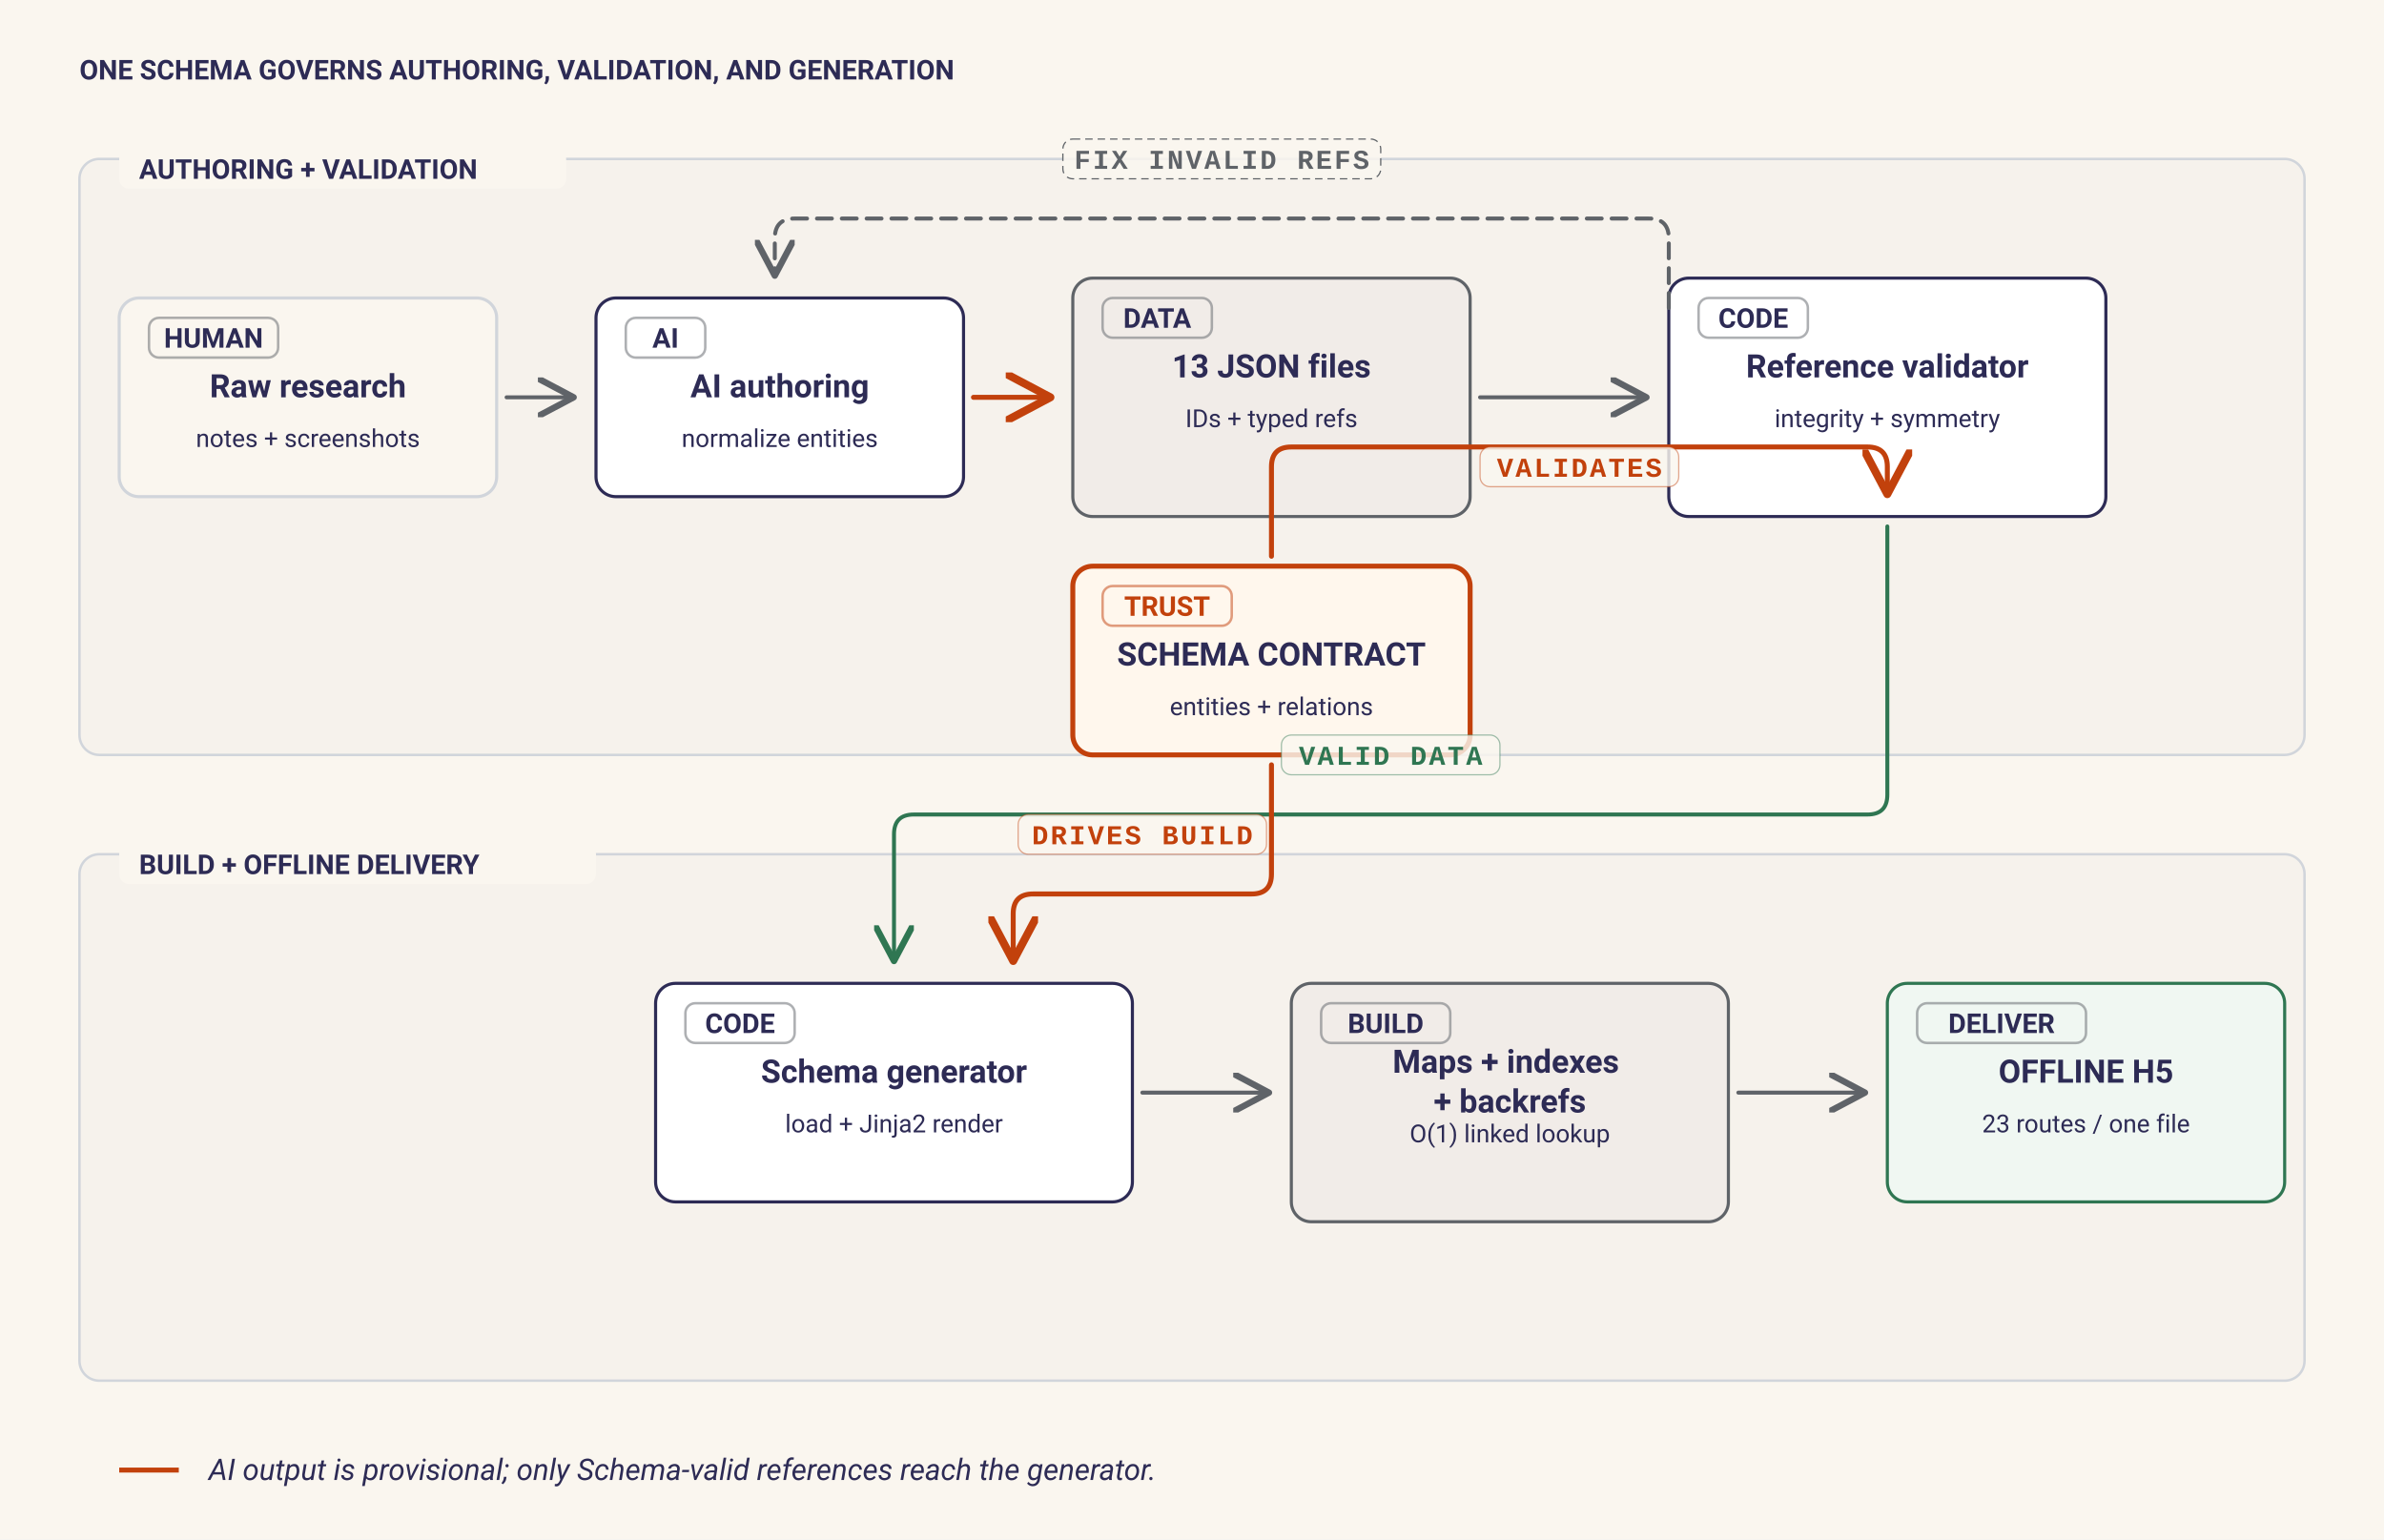
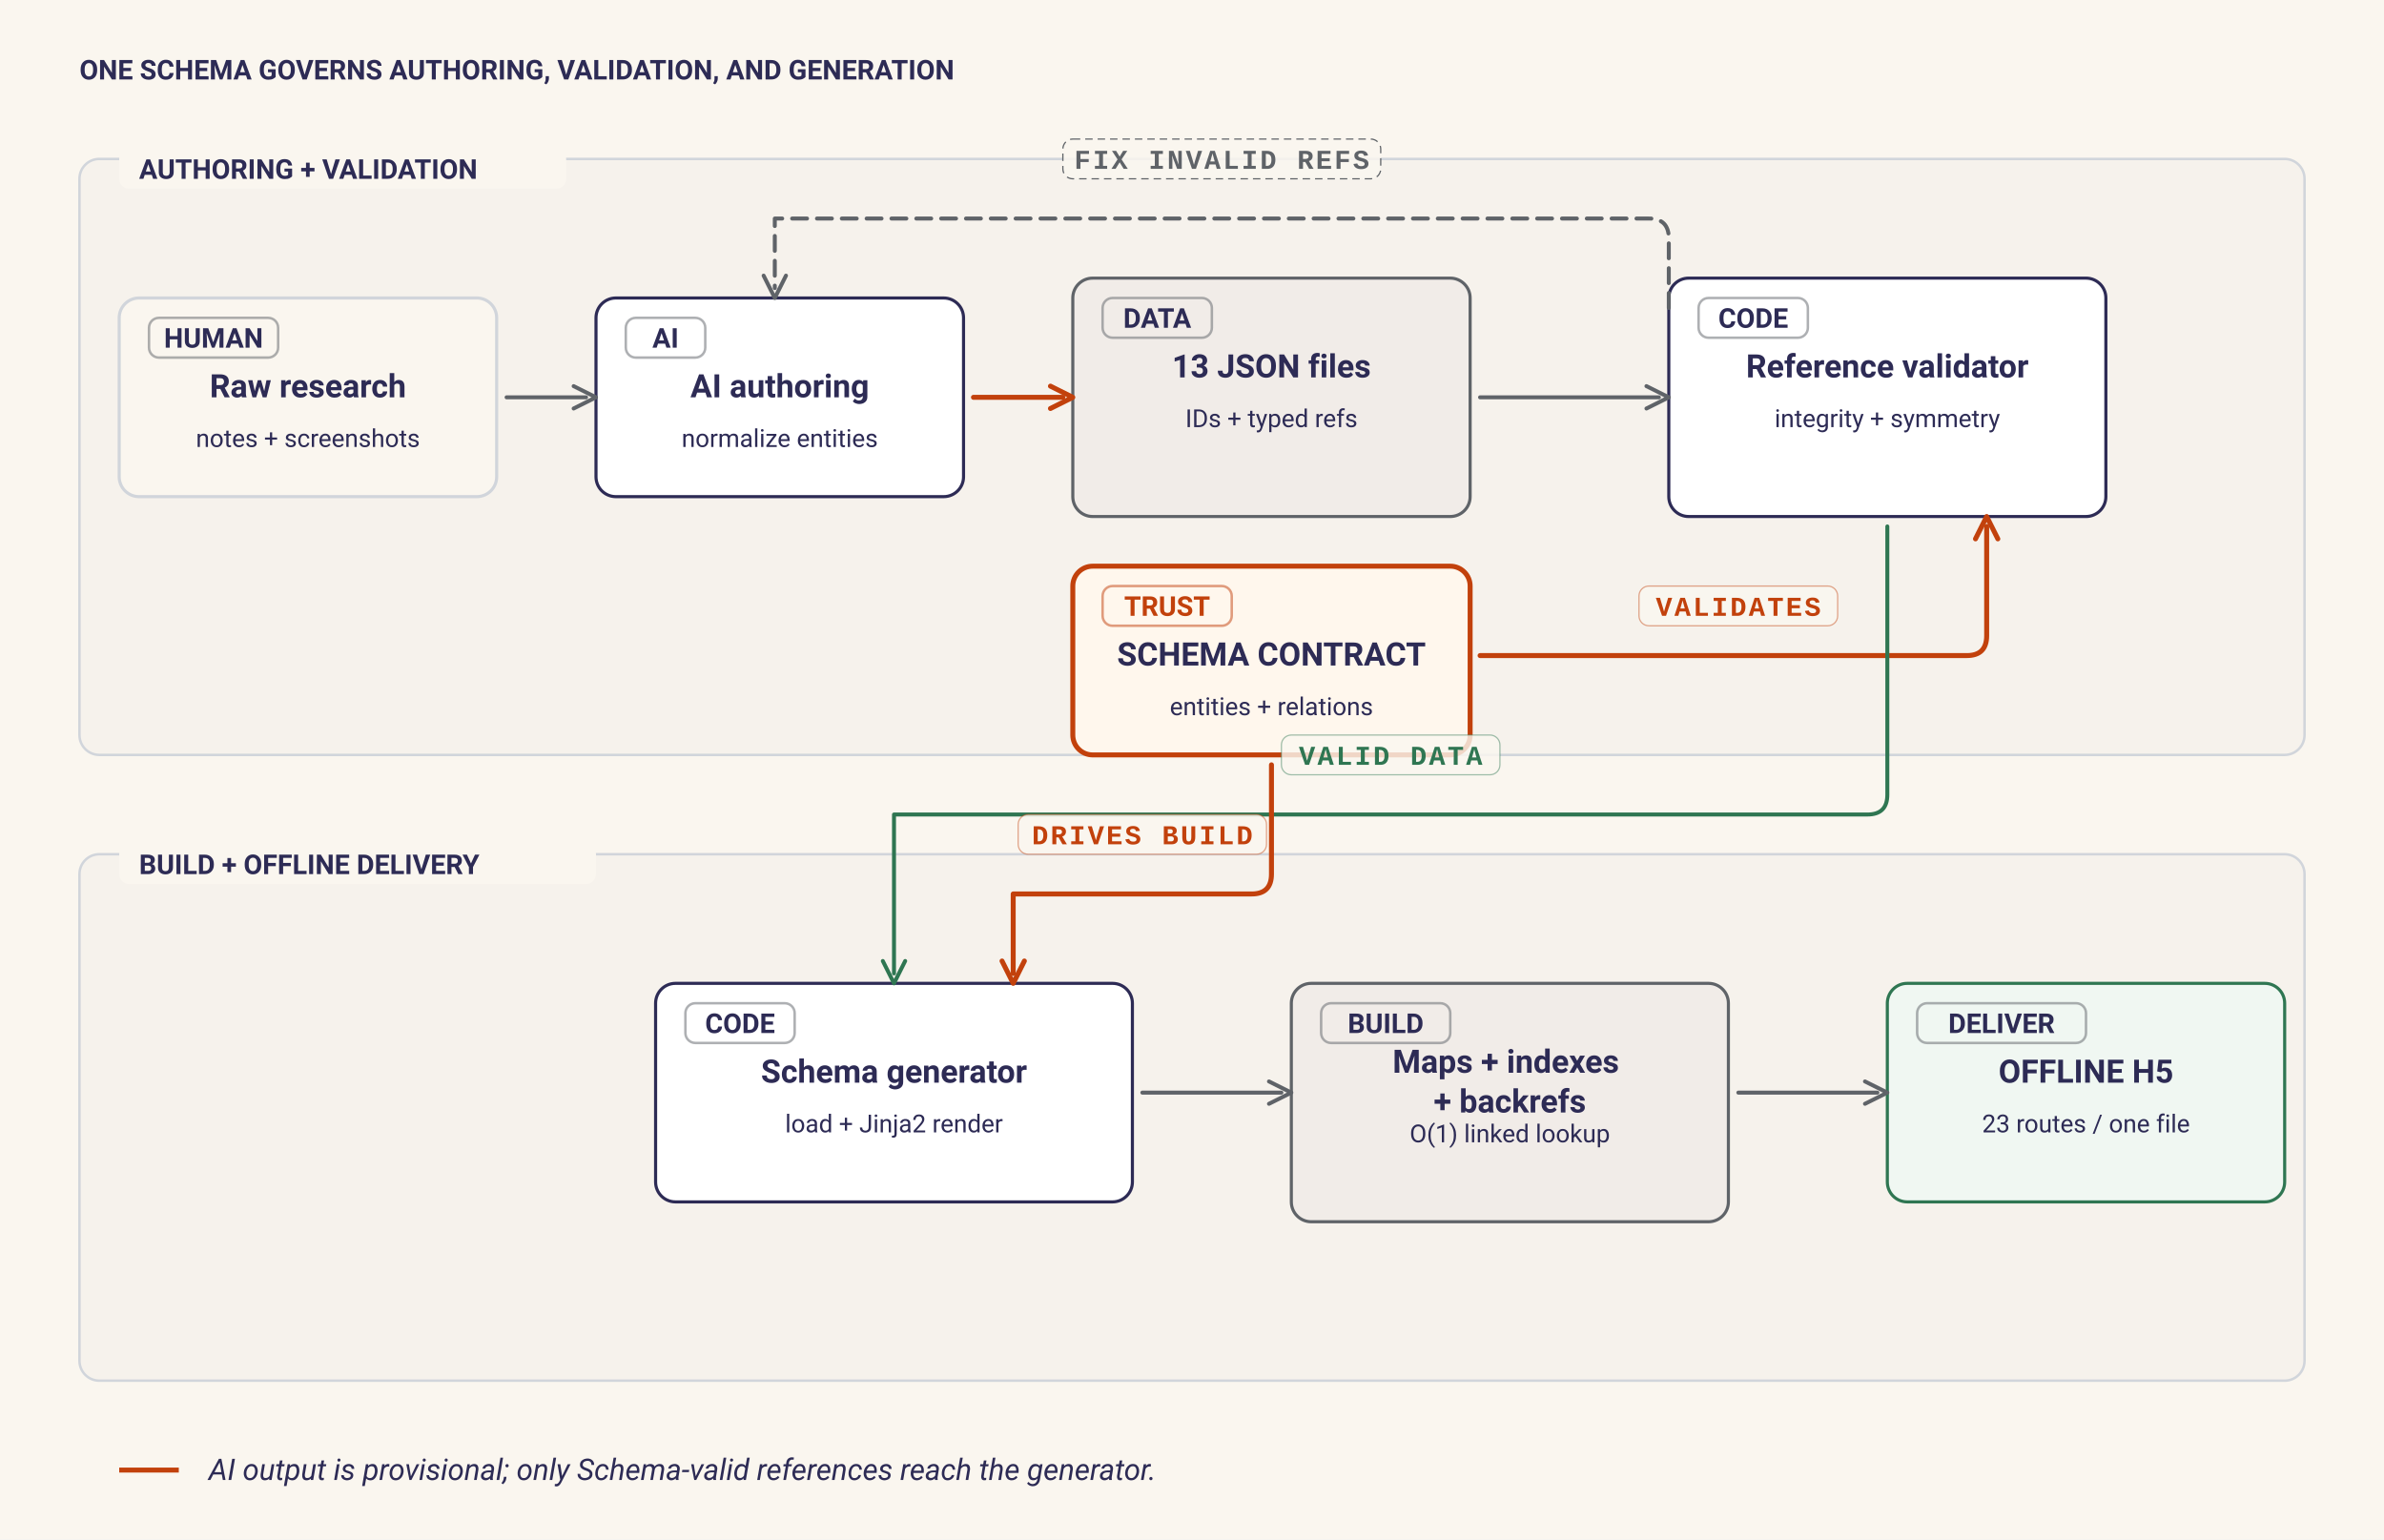
<svg xmlns="http://www.w3.org/2000/svg" class="editorial-diagram editorial-diagram-raw-to-guide diagram-typography-standard" viewBox="0 0 960 620" width="100%" role="img" aria-labelledby="raw-to-guide-title raw-to-guide-desc" preserveAspectRatio="xMidYMid meet">
  <defs>
    <marker id="raw-to-guide-arrow-default" markerWidth="10" markerHeight="10" refX="9" refY="5" orient="auto-start-reverse">
      <path d="M0.5,0.5 L9,5 L0.5,9.5" fill="none" stroke="#5f6368" stroke-width="1.6" stroke-linecap="round" stroke-linejoin="round" />
    </marker>
    <marker id="raw-to-guide-arrow-accent" markerWidth="10" markerHeight="10" refX="9" refY="5" orient="auto-start-reverse">
      <path d="M0.5,0.5 L9,5 L0.5,9.5" fill="none" stroke="#c2410c" stroke-width="1.6" stroke-linecap="round" stroke-linejoin="round" />
    </marker>
    <marker id="raw-to-guide-arrow-success" markerWidth="10" markerHeight="10" refX="9" refY="5" orient="auto-start-reverse">
      <path d="M0.5,0.5 L9,5 L0.5,9.5" fill="none" stroke="#2f7652" stroke-width="1.6" stroke-linecap="round" stroke-linejoin="round" />
    </marker>
    <marker id="raw-to-guide-arrow-danger" markerWidth="10" markerHeight="10" refX="9" refY="5" orient="auto-start-reverse">
      <path d="M0.5,0.5 L9,5 L0.5,9.5" fill="none" stroke="#a34444" stroke-width="1.6" stroke-linecap="round" stroke-linejoin="round" />
    </marker>
  </defs>
  <style>
.editorial-diagram text{font-family:-apple-system,BlinkMacSystemFont,'Segoe UI',Roboto,'Noto Sans SC',sans-serif;fill:#2d2b55;letter-spacing:0}
.zone&gt;rect:first-child{fill:#2d2b55;fill-opacity:.018;stroke:#d1d5db;stroke-width:1}
.zone-label-mask{fill:#faf6ef}
.connector-label rect{fill:#faf6ef;fill-opacity:.82}
.zone-label,.node-tag,.connector-label text,.label-eyebrow{font-family:'SFMono-Regular',Consolas,'Liberation Mono','Noto Sans Mono CJK SC',monospace;font-size:11px;font-weight:600;letter-spacing:.08em;fill:#5f6368}
.lane rect{fill:#faf6ef;stroke:#e5e7eb;stroke-width:1}.lane-tinted rect{fill:#2d2b55;fill-opacity:.018}
.lane line{stroke:#d1d5db;stroke-width:1}.lane-label{font-family:'SFMono-Regular',Consolas,'Liberation Mono','Noto Sans Mono CJK SC',monospace;font-size:11px;font-weight:600;fill:#5f6368;letter-spacing:.06em}
.connector{fill:none;stroke:#5f6368;stroke-width:1.6;stroke-linejoin:round;stroke-linecap:round}
.connector-accent{stroke:#c2410c;stroke-width:2}
.connector-success{stroke:#2f7652}.connector-danger{stroke:#a34444}
.connector-dashed{stroke-dasharray:6 4}
.node-mask,.decision-mask{fill:#faf6ef;stroke:none}
.node-box{fill:#ffffff;stroke:#2d2b55;stroke-width:1.25}
.node-muted .node-box{fill:#faf6ef;stroke:#d1d5db}
.node-store .node-box{fill:#2d2b55;fill-opacity:.045;stroke:#5f6368}
.node-optional .node-box{fill:#faf6ef;stroke:#d1d5db;stroke-dasharray:6 4}
.node-focal .node-box{fill:#fff7ed;stroke:#c2410c;stroke-width:2}
.node-success .node-box{fill:#f0f7f2;stroke:#2f7652}
.node-danger .node-box{fill:#fdf2f2;stroke:#a34444}
.node-tag-box{fill:none;stroke:#5f6368;stroke-opacity:.5}
.node-focal .node-tag-box{stroke:#c2410c}.node-focal .node-tag{fill:#c2410c}
.node-title,.decision-title{font-size:13px;font-weight:650}
.node-subtitle,.decision-subtitle{font-family:'SFMono-Regular',Consolas,'Liberation Mono','Noto Sans Mono CJK SC',monospace;font-size:10px;fill:#5f6368}
.decision-box{fill:#ffffff;stroke:#2d2b55;stroke-width:1.25}
.decision-focal .decision-box{fill:#fff7ed;stroke:#c2410c;stroke-width:2}
.connector-label rect{stroke:#e5e7eb;stroke-width:.5}
.connector-label-accent rect{stroke:#c2410c;stroke-opacity:.45}.connector-label-accent text{fill:#c2410c}
.connector-label-success rect{stroke:#2f7652;stroke-opacity:.45}.connector-label-success text{fill:#2f7652}
.connector-label-danger rect{stroke:#a34444;stroke-opacity:.45}.connector-label-danger text{fill:#a34444}
.connector-label-dashed rect{stroke:#5f6368;stroke-dasharray:3 2}.connector-label-dashed text{fill:#5f6368}
.annotation line{stroke:#c2410c;stroke-width:2}.annotation text{font-size:12px;font-style:italic}
.label-metric{font-family:'SFMono-Regular',Consolas,'Liberation Mono','Noto Sans Mono CJK SC',monospace;font-size:12px;font-weight:600;fill:#c2410c}
.step-header rect{fill:#2d2b55;fill-opacity:.1}.step-header text{font-family:'SFMono-Regular',Consolas,'Liberation Mono','Noto Sans Mono CJK SC',monospace;font-size:11px;font-weight:600;fill:#5f6368}
.step-header .step-label{letter-spacing:.06em}.step-focal rect{fill:#f97316;fill-opacity:.16}.step-focal text{fill:#c2410c}
.diagram-typography-expanded .zone-label,.diagram-typography-expanded .node-tag,.diagram-typography-expanded .connector-label text,.diagram-typography-expanded .label-eyebrow{font-size:12px}
.diagram-typography-expanded .node-title,.diagram-typography-expanded .decision-title{font-size:14px}
.diagram-typography-expanded .node-subtitle,.diagram-typography-expanded .decision-subtitle{font-size:10px}
.diagram-typography-expanded .annotation text{font-size:13px}
</style>
  <rect width="960" height="620" fill="#faf6ef" />
  <g class="zone">
    <rect x="32" y="64" width="896" height="240" rx="8" />
    <rect class="zone-label-mask" x="48" y="60" width="180" height="16" rx="4" />
    <text class="zone-label" x="56" y="72">AUTHORING + VALIDATION</text>
  </g>
  <g class="zone">
    <rect x="32" y="344" width="896" height="212" rx="8" />
    <rect class="zone-label-mask" x="48" y="340" width="192" height="16" rx="4" />
    <text class="zone-label" x="56" y="352">BUILD + OFFLINE DELIVERY</text>
  </g>
  <g class="node node-muted">
    <rect class="node-mask" x="48" y="120" width="152" height="80" rx="8" />
    <rect class="node-box" x="48" y="120" width="152" height="80" rx="8" />
    <rect class="node-tag-box" x="60" y="128" width="52" height="16" rx="4" />
    <text class="node-tag" x="86" y="140" text-anchor="middle">HUMAN</text>
    <text class="node-title" text-anchor="middle">
      <tspan x="124" y="160">Raw research</tspan>
    </text>
    <text class="node-subtitle" text-anchor="middle">
      <tspan x="124" y="180">notes + screenshots</tspan>
    </text>
  </g>
  <g class="node node-default">
    <rect class="node-mask" x="240" y="120" width="148" height="80" rx="8" />
    <rect class="node-box" x="240" y="120" width="148" height="80" rx="8" />
    <rect class="node-tag-box" x="252" y="128" width="32" height="16" rx="4" />
    <text class="node-tag" x="268" y="140" text-anchor="middle">AI</text>
    <text class="node-title" text-anchor="middle">
      <tspan x="314" y="160">AI authoring</tspan>
    </text>
    <text class="node-subtitle" text-anchor="middle">
      <tspan x="314" y="180">normalize entities</tspan>
    </text>
  </g>
  <g class="node node-store">
    <rect class="node-mask" x="432" y="112" width="160" height="96" rx="8" />
    <rect class="node-box" x="432" y="112" width="160" height="96" rx="8" />
    <rect class="node-tag-box" x="444" y="120" width="44" height="16" rx="4" />
    <text class="node-tag" x="466" y="132" text-anchor="middle">DATA</text>
    <text class="node-title" text-anchor="middle">
      <tspan x="512" y="152">13 JSON files</tspan>
    </text>
    <text class="node-subtitle" text-anchor="middle">
      <tspan x="512" y="172">IDs + typed refs</tspan>
    </text>
  </g>
  <g class="node node-default">
    <rect class="node-mask" x="672" y="112" width="176" height="96" rx="8" />
    <rect class="node-box" x="672" y="112" width="176" height="96" rx="8" />
    <rect class="node-tag-box" x="684" y="120" width="44" height="16" rx="4" />
    <text class="node-tag" x="706" y="132" text-anchor="middle">CODE</text>
    <text class="node-title" text-anchor="middle">
      <tspan x="760" y="152">Reference validator</tspan>
    </text>
    <text class="node-subtitle" text-anchor="middle">
      <tspan x="760" y="172">integrity + symmetry</tspan>
    </text>
  </g>
  <g class="node node-focal">
    <rect class="node-mask" x="432" y="228" width="160" height="76" rx="8" />
    <rect class="node-box" x="432" y="228" width="160" height="76" rx="8" />
    <rect class="node-tag-box" x="444" y="236" width="52" height="16" rx="4" />
    <text class="node-tag" x="470" y="248" text-anchor="middle">TRUST</text>
    <text class="node-title" text-anchor="middle">
      <tspan x="512" y="268">SCHEMA CONTRACT</tspan>
    </text>
    <text class="node-subtitle" text-anchor="middle">
      <tspan x="512" y="288">entities + relations</tspan>
    </text>
  </g>
  <g class="node node-default">
    <rect class="node-mask" x="264" y="396" width="192" height="88" rx="8" />
    <rect class="node-box" x="264" y="396" width="192" height="88" rx="8" />
    <rect class="node-tag-box" x="276" y="404" width="44" height="16" rx="4" />
    <text class="node-tag" x="298" y="416" text-anchor="middle">CODE</text>
    <text class="node-title" text-anchor="middle">
      <tspan x="360" y="436">Schema generator</tspan>
    </text>
    <text class="node-subtitle" text-anchor="middle">
      <tspan x="360" y="456">load + Jinja2 render</tspan>
    </text>
  </g>
  <g class="node node-store">
    <rect class="node-mask" x="520" y="396" width="176" height="96" rx="8" />
    <rect class="node-box" x="520" y="396" width="176" height="96" rx="8" />
    <rect class="node-tag-box" x="532" y="404" width="52" height="16" rx="4" />
    <text class="node-tag" x="558" y="416" text-anchor="middle">BUILD</text>
    <text class="node-title" text-anchor="middle">
      <tspan x="608" y="432">Maps + indexes</tspan>
      <tspan x="608" y="448">+ backrefs</tspan>
    </text>
    <text class="node-subtitle" text-anchor="middle">
      <tspan x="608" y="460">O(1) linked lookup</tspan>
    </text>
  </g>
  <g class="node node-success">
    <rect class="node-mask" x="760" y="396" width="160" height="88" rx="8" />
    <rect class="node-box" x="760" y="396" width="160" height="88" rx="8" />
    <rect class="node-tag-box" x="772" y="404" width="68" height="16" rx="4" />
    <text class="node-tag" x="806" y="416" text-anchor="middle">DELIVER</text>
    <text class="node-title" text-anchor="middle">
      <tspan x="840" y="436">OFFLINE H5</tspan>
    </text>
    <text class="node-subtitle" text-anchor="middle">
      <tspan x="840" y="456">23 routes / one file</tspan>
    </text>
  </g>
-   <path class="connector connector-default" d="M 204 160 L 231 160" marker-end="url(#raw-to-guide-arrow-default)" />
-   <path class="connector connector-accent" d="M 392 160 L 423 160" marker-end="url(#raw-to-guide-arrow-accent)" />
-   <path class="connector connector-default" d="M 596 160 L 663 160" marker-end="url(#raw-to-guide-arrow-default)" />
-   <path class="connector connector-accent" d="M 512 224 L 512 188 Q 512 180 520 180 L 752 180 Q 760 180 760 188 L 760 199" marker-end="url(#raw-to-guide-arrow-accent)" />
-   <path class="connector connector-dashed" d="M 672 124 L 672 96 Q 672 88 664 88 L 320 88 Q 312 88 312 96 L 312 111" marker-end="url(#raw-to-guide-arrow-default)" />
-   <path class="connector connector-success" d="M 760 212 L 760 320 Q 760 328 752 328 L 368 328 Q 360 328 360 336 L 360 387" marker-end="url(#raw-to-guide-arrow-success)" />
-   <path class="connector connector-accent" d="M 512 308 L 512 352 Q 512 360 504 360 L 416 360 Q 408 360 408 368 L 408 387" marker-end="url(#raw-to-guide-arrow-accent)" />
-   <path class="connector connector-default" d="M 460 440 L 511 440" marker-end="url(#raw-to-guide-arrow-default)" />
-   <path class="connector connector-default" d="M 700 440 L 751 440" marker-end="url(#raw-to-guide-arrow-default)" />
+   <path class="connector connector-default" d="M 204 160 L 236 160" />
+   <path class="connector" d="M 231 155.5 L 240 160 L 231 164.5" fill="none" stroke-linecap="round" stroke-linejoin="round" stroke-width="1.6" />
+   <path class="connector connector-accent" d="M 392 160 L 428 160" />
+   <path class="connector connector-accent" d="M 423 155.5 L 432 160 L 423 164.5" fill="none" stroke-linecap="round" stroke-linejoin="round" stroke-width="2" />
+   <path class="connector connector-default" d="M 596 160 L 668 160" />
+   <path class="connector" d="M 663 155.5 L 672 160 L 663 164.5" fill="none" stroke-linecap="round" stroke-linejoin="round" stroke-width="1.6" />
+   <path class="connector connector-accent" d="M 596 264 L 792 264 Q 800 264 800 256 L 800 212" />
+   <path class="connector connector-accent" d="M 795.5 217 L 800 208 L 804.5 217" fill="none" stroke-linecap="round" stroke-linejoin="round" stroke-width="2" />
+   <path class="connector connector-dashed" d="M 672 124 L 672 96 Q 672 88 664 88 L 312 88 L 312 116" />
+   <path class="connector" d="M 307.5 111 L 312 120 L 316.5 111" fill="none" stroke-linecap="round" stroke-linejoin="round" stroke-width="1.6" />
+   <path class="connector connector-success" d="M 760 212 L 760 320 Q 760 328 752 328 L 360 328 L 360 392" />
+   <path class="connector connector-success" d="M 355.5 387 L 360 396 L 364.5 387" fill="none" stroke-linecap="round" stroke-linejoin="round" stroke-width="1.6" />
+   <path class="connector connector-accent" d="M 512 308 L 512 352 Q 512 360 504 360 L 408 360 L 408 392" />
+   <path class="connector connector-accent" d="M 403.5 387 L 408 396 L 412.5 387" fill="none" stroke-linecap="round" stroke-linejoin="round" stroke-width="2" />
+   <path class="connector connector-default" d="M 460 440 L 516 440" />
+   <path class="connector" d="M 511 435.5 L 520 440 L 511 444.5" fill="none" stroke-linecap="round" stroke-linejoin="round" stroke-width="1.6" />
+   <path class="connector connector-default" d="M 700 440 L 756 440" />
+   <path class="connector" d="M 751 435.5 L 760 440 L 751 444.5" fill="none" stroke-linecap="round" stroke-linejoin="round" stroke-width="1.6" />
  <text class="label label-eyebrow" x="32" y="32" text-anchor="start">ONE SCHEMA GOVERNS AUTHORING, VALIDATION, AND GENERATION</text>
  <g class="connector-label connector-label-accent">
-     <rect x="596" y="180" width="80" height="16" rx="4" />
-     <text x="636" y="192" text-anchor="middle">VALIDATES</text>
+     <rect x="660" y="236" width="80" height="16" rx="4" />
+     <text x="700" y="248" text-anchor="middle">VALIDATES</text>
  </g>
  <g class="connector-label connector-label-dashed">
    <rect x="428" y="56" width="128" height="16" rx="4" />
    <text x="492" y="68" text-anchor="middle">FIX INVALID REFS</text>
  </g>
  <g class="connector-label connector-label-success">
    <rect x="516" y="296" width="88" height="16" rx="4" />
    <text x="560" y="308" text-anchor="middle">VALID DATA</text>
  </g>
  <g class="connector-label connector-label-accent">
    <rect x="410" y="328" width="100" height="16" rx="4" />
    <text x="460" y="340" text-anchor="middle">DRIVES BUILD</text>
  </g>
  <g class="annotation">
    <line x1="48" y1="592" x2="72" y2="592" />
    <text x="84" y="596">AI output is provisional; only Schema-valid references reach the generator.</text>
  </g>
</svg>
